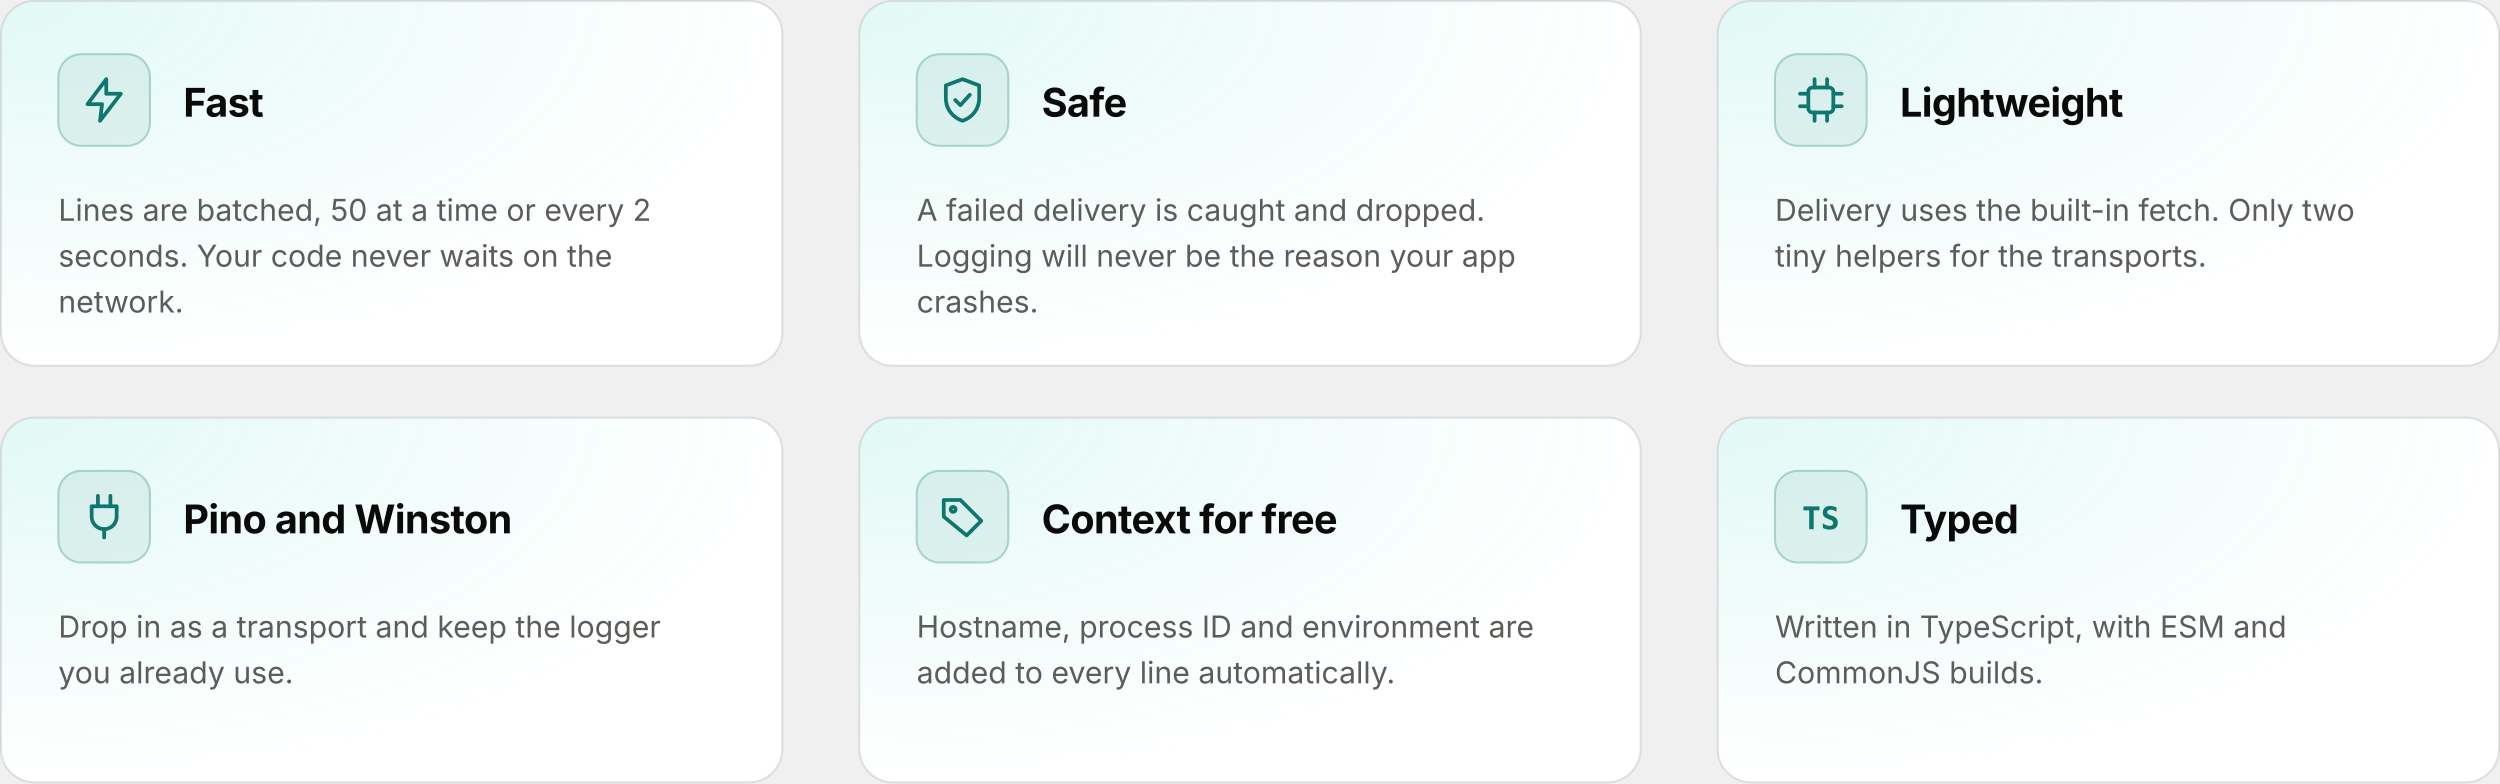
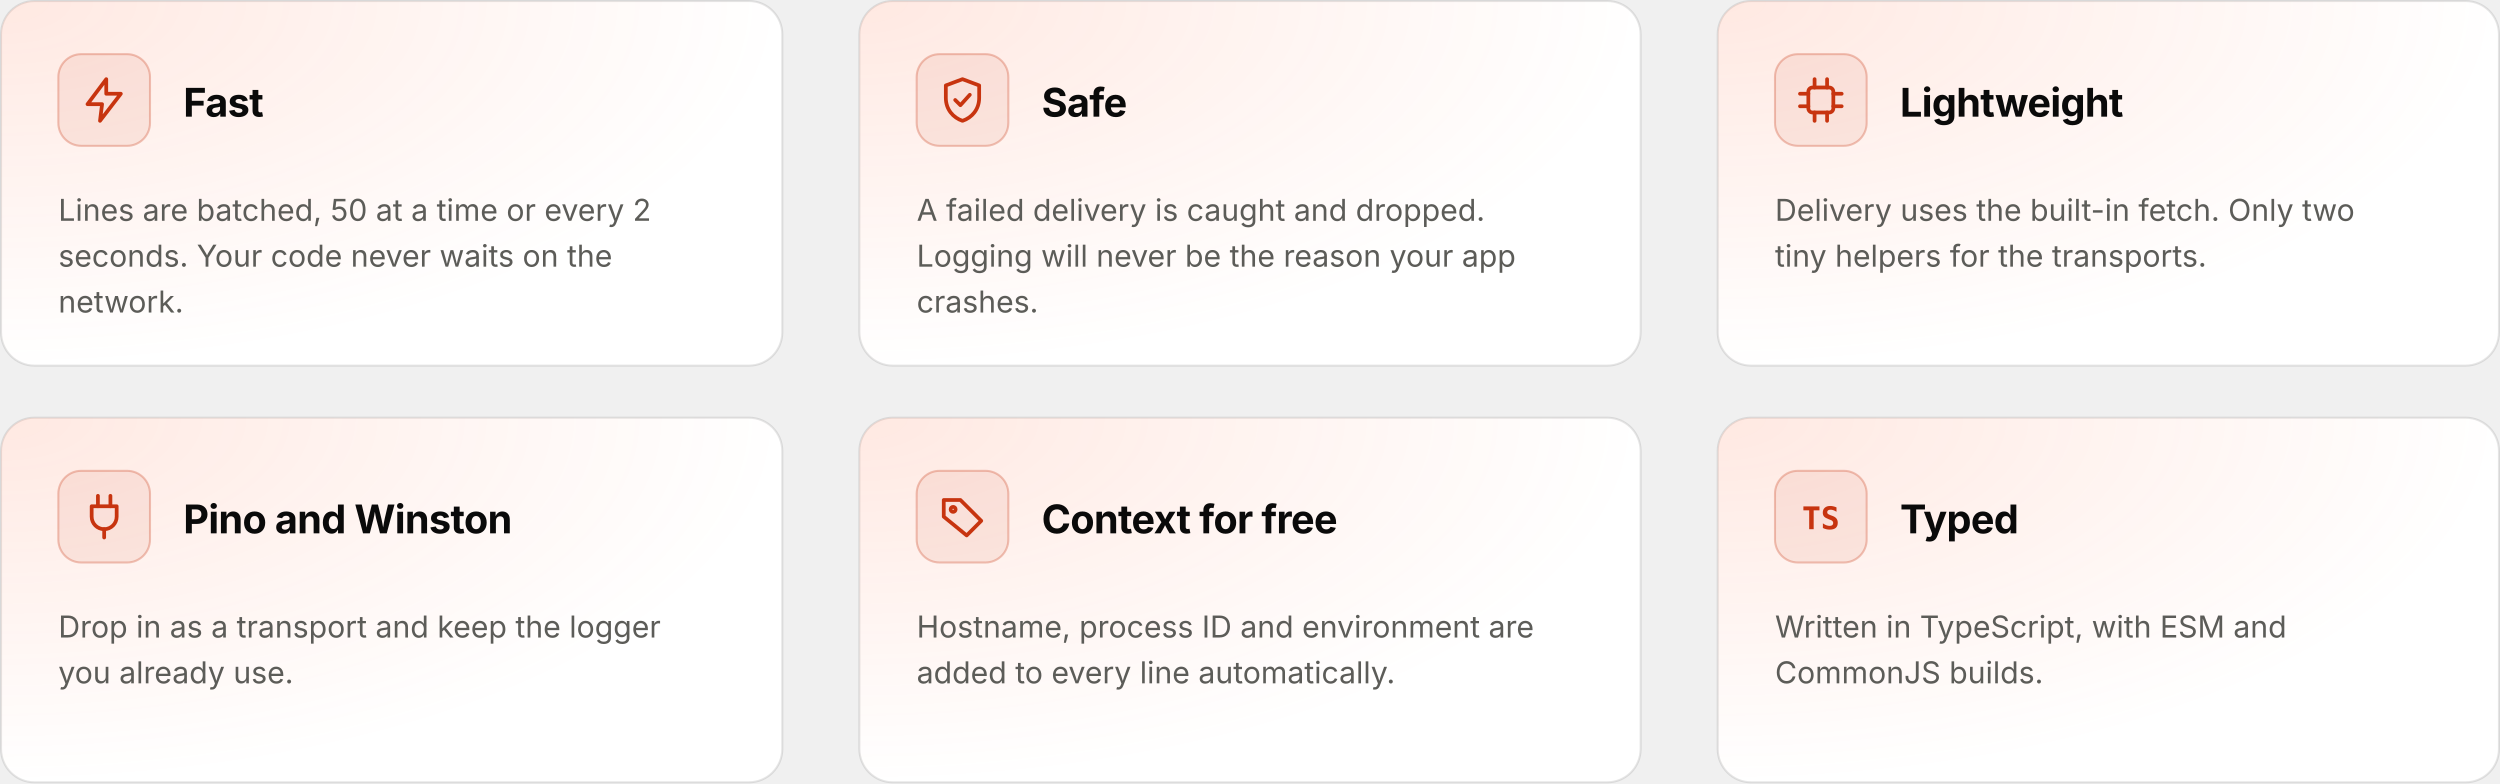
<svg xmlns="http://www.w3.org/2000/svg" width="1200" height="376" viewBox="0 0 1200 376" role="img" aria-label="Fast: Lines are batched, 50 at a time or every 2 seconds. Your code never waits on the network.; Safe: A failed delivery is caught and dropped. Logging will never be the reason your app crashes.; Lightweight: Delivery uses the built-in fetch. Only two tiny helpers for the transports.; Pino and Winston: Drop in as a transport and keep the logger you already use.; Context for free: Hostname, process ID and environment are added to every line automatically.; Typed: Written in TypeScript, with ESM and CommonJS builds.">
  <defs>
    <radialGradient id="glow" cx="0" cy="0" r="1">
-       <stop offset="0" stop-color="#2DD4BF" stop-opacity="0.14" />
-       <stop offset="1" stop-color="#2DD4BF" stop-opacity="0" />
+       <stop offset="0" stop-color="#FF5F2E" stop-opacity="0.14" />
+       <stop offset="1" stop-color="#FF5F2E" stop-opacity="0" />
    </radialGradient>
  </defs>
  <g font-family="ui-sans-serif, -apple-system, 'Segoe UI', Inter, Helvetica, Arial, sans-serif">
    <rect x="0.5" y="0.5" width="375" height="175" rx="16" fill="#FFFFFF" stroke="#000000" stroke-opacity="0.10" />
    <rect x="0.5" y="0.5" width="375" height="175" rx="16" fill="url(#glow)" />
-     <rect x="28" y="26" width="44" height="44" rx="11" fill="#0F766E" fill-opacity="0.08" stroke="#0F766E" stroke-opacity="0.28" />
-     <g transform="translate(38 36) scale(1)" fill="none" stroke="#0F766E" stroke-width="1.8" stroke-linecap="round" stroke-linejoin="round" transform-origin="0 0">
+     <rect x="28" y="26" width="44" height="44" rx="11" fill="#C7340F" fill-opacity="0.08" stroke="#C7340F" stroke-opacity="0.28" />
+     <g transform="translate(38 36) scale(1)" fill="none" stroke="#C7340F" stroke-width="1.8" stroke-linecap="round" stroke-linejoin="round" transform-origin="0 0">
      <path d="M13 2 4 14h7l-1 8 10-13h-7z" />
    </g>
    <text x="88" y="56" font-size="19" font-weight="650" letter-spacing="-0.3" fill="#0A0A0A">Fast</text>
    <text x="28" y="106" font-size="14.5" fill="#5C5C58">Lines are batched, 50 at a time or every 2</text>
    <text x="28" y="128" font-size="14.5" fill="#5C5C58">seconds. Your code never waits on the</text>
    <text x="28" y="150" font-size="14.5" fill="#5C5C58">network.</text>
    <rect x="412.5" y="0.5" width="375" height="175" rx="16" fill="#FFFFFF" stroke="#000000" stroke-opacity="0.10" />
    <rect x="412.5" y="0.5" width="375" height="175" rx="16" fill="url(#glow)" />
-     <rect x="440" y="26" width="44" height="44" rx="11" fill="#0F766E" fill-opacity="0.08" stroke="#0F766E" stroke-opacity="0.28" />
-     <g transform="translate(450 36) scale(1)" fill="none" stroke="#0F766E" stroke-width="1.8" stroke-linecap="round" stroke-linejoin="round" transform-origin="0 0">
+     <rect x="440" y="26" width="44" height="44" rx="11" fill="#C7340F" fill-opacity="0.08" stroke="#C7340F" stroke-opacity="0.28" />
+     <g transform="translate(450 36) scale(1)" fill="none" stroke="#C7340F" stroke-width="1.8" stroke-linecap="round" stroke-linejoin="round" transform-origin="0 0">
      <path d="M12 2l8 3v6c0 5.5-3.5 9.5-8 11-4.5-1.5-8-5.5-8-11V5z" />
      <path d="m8.5 12 2.5 2.5 4.5-5" />
    </g>
    <text x="500" y="56" font-size="19" font-weight="650" letter-spacing="-0.3" fill="#0A0A0A">Safe</text>
    <text x="440" y="106" font-size="14.5" fill="#5C5C58">A failed delivery is caught and dropped.</text>
    <text x="440" y="128" font-size="14.5" fill="#5C5C58">Logging will never be the reason your app</text>
    <text x="440" y="150" font-size="14.5" fill="#5C5C58">crashes.</text>
    <rect x="824.5" y="0.5" width="375" height="175" rx="16" fill="#FFFFFF" stroke="#000000" stroke-opacity="0.10" />
    <rect x="824.5" y="0.5" width="375" height="175" rx="16" fill="url(#glow)" />
-     <rect x="852" y="26" width="44" height="44" rx="11" fill="#0F766E" fill-opacity="0.08" stroke="#0F766E" stroke-opacity="0.28" />
-     <g transform="translate(862 36) scale(1)" fill="none" stroke="#0F766E" stroke-width="1.8" stroke-linecap="round" stroke-linejoin="round" transform-origin="0 0">
+     <rect x="852" y="26" width="44" height="44" rx="11" fill="#C7340F" fill-opacity="0.08" stroke="#C7340F" stroke-opacity="0.28" />
+     <g transform="translate(862 36) scale(1)" fill="none" stroke="#C7340F" stroke-width="1.8" stroke-linecap="round" stroke-linejoin="round" transform-origin="0 0">
      <rect x="6" y="6" width="12" height="12" rx="2" />
      <path d="M9 2v4M15 2v4M9 18v4M15 18v4M2 9h4M2 15h4M18 9h4M18 15h4" />
    </g>
    <text x="912" y="56" font-size="19" font-weight="650" letter-spacing="-0.3" fill="#0A0A0A">Lightweight</text>
    <text x="852" y="106" font-size="14.5" fill="#5C5C58">Delivery uses the built-in fetch. Only two</text>
    <text x="852" y="128" font-size="14.5" fill="#5C5C58">tiny helpers for the transports.</text>
    <rect x="0.5" y="200.5" width="375" height="175" rx="16" fill="#FFFFFF" stroke="#000000" stroke-opacity="0.10" />
    <rect x="0.5" y="200.5" width="375" height="175" rx="16" fill="url(#glow)" />
-     <rect x="28" y="226" width="44" height="44" rx="11" fill="#0F766E" fill-opacity="0.08" stroke="#0F766E" stroke-opacity="0.28" />
-     <g transform="translate(38 236) scale(1)" fill="none" stroke="#0F766E" stroke-width="1.8" stroke-linecap="round" stroke-linejoin="round" transform-origin="0 0">
+     <rect x="28" y="226" width="44" height="44" rx="11" fill="#C7340F" fill-opacity="0.08" stroke="#C7340F" stroke-opacity="0.28" />
+     <g transform="translate(38 236) scale(1)" fill="none" stroke="#C7340F" stroke-width="1.8" stroke-linecap="round" stroke-linejoin="round" transform-origin="0 0">
      <path d="M9 2v5M15 2v5" />
      <path d="M6 7h12v5a6 6 0 0 1-12 0z" />
      <path d="M12 18v4" />
    </g>
    <text x="88" y="256" font-size="19" font-weight="650" letter-spacing="-0.3" fill="#0A0A0A">Pino and Winston</text>
    <text x="28" y="306" font-size="14.5" fill="#5C5C58">Drop in as a transport and keep the logger</text>
    <text x="28" y="328" font-size="14.5" fill="#5C5C58">you already use.</text>
    <rect x="412.5" y="200.5" width="375" height="175" rx="16" fill="#FFFFFF" stroke="#000000" stroke-opacity="0.10" />
    <rect x="412.5" y="200.5" width="375" height="175" rx="16" fill="url(#glow)" />
-     <rect x="440" y="226" width="44" height="44" rx="11" fill="#0F766E" fill-opacity="0.08" stroke="#0F766E" stroke-opacity="0.28" />
-     <g transform="translate(450 236) scale(1)" fill="none" stroke="#0F766E" stroke-width="1.8" stroke-linecap="round" stroke-linejoin="round" transform-origin="0 0">
+     <rect x="440" y="226" width="44" height="44" rx="11" fill="#C7340F" fill-opacity="0.08" stroke="#C7340F" stroke-opacity="0.28" />
+     <g transform="translate(450 236) scale(1)" fill="none" stroke="#C7340F" stroke-width="1.8" stroke-linecap="round" stroke-linejoin="round" transform-origin="0 0">
      <path d="M3 12V4h8l10 10-7 7z" />
      <circle cx="7.5" cy="8.5" r="1.2" />
    </g>
    <text x="500" y="256" font-size="19" font-weight="650" letter-spacing="-0.3" fill="#0A0A0A">Context for free</text>
    <text x="440" y="306" font-size="14.5" fill="#5C5C58">Hostname, process ID and environment are</text>
    <text x="440" y="328" font-size="14.5" fill="#5C5C58">added to every line automatically.</text>
    <rect x="824.5" y="200.5" width="375" height="175" rx="16" fill="#FFFFFF" stroke="#000000" stroke-opacity="0.10" />
    <rect x="824.5" y="200.5" width="375" height="175" rx="16" fill="url(#glow)" />
-     <rect x="852" y="226" width="44" height="44" rx="11" fill="#0F766E" fill-opacity="0.08" stroke="#0F766E" stroke-opacity="0.28" />
-     <text x="874" y="254" text-anchor="middle" font-family="ui-monospace, SFMono-Regular, Menlo, Consolas, monospace" font-size="15" font-weight="700" fill="#0F766E">TS</text>
+     <rect x="852" y="226" width="44" height="44" rx="11" fill="#C7340F" fill-opacity="0.08" stroke="#C7340F" stroke-opacity="0.28" />
+     <text x="874" y="254" text-anchor="middle" font-family="ui-monospace, SFMono-Regular, Menlo, Consolas, monospace" font-size="15" font-weight="700" fill="#C7340F">TS</text>
    <text x="912" y="256" font-size="19" font-weight="650" letter-spacing="-0.3" fill="#0A0A0A">Typed</text>
    <text x="852" y="306" font-size="14.5" fill="#5C5C58">Written in TypeScript, with ESM and</text>
    <text x="852" y="328" font-size="14.5" fill="#5C5C58">CommonJS builds.</text>
  </g>
</svg>
